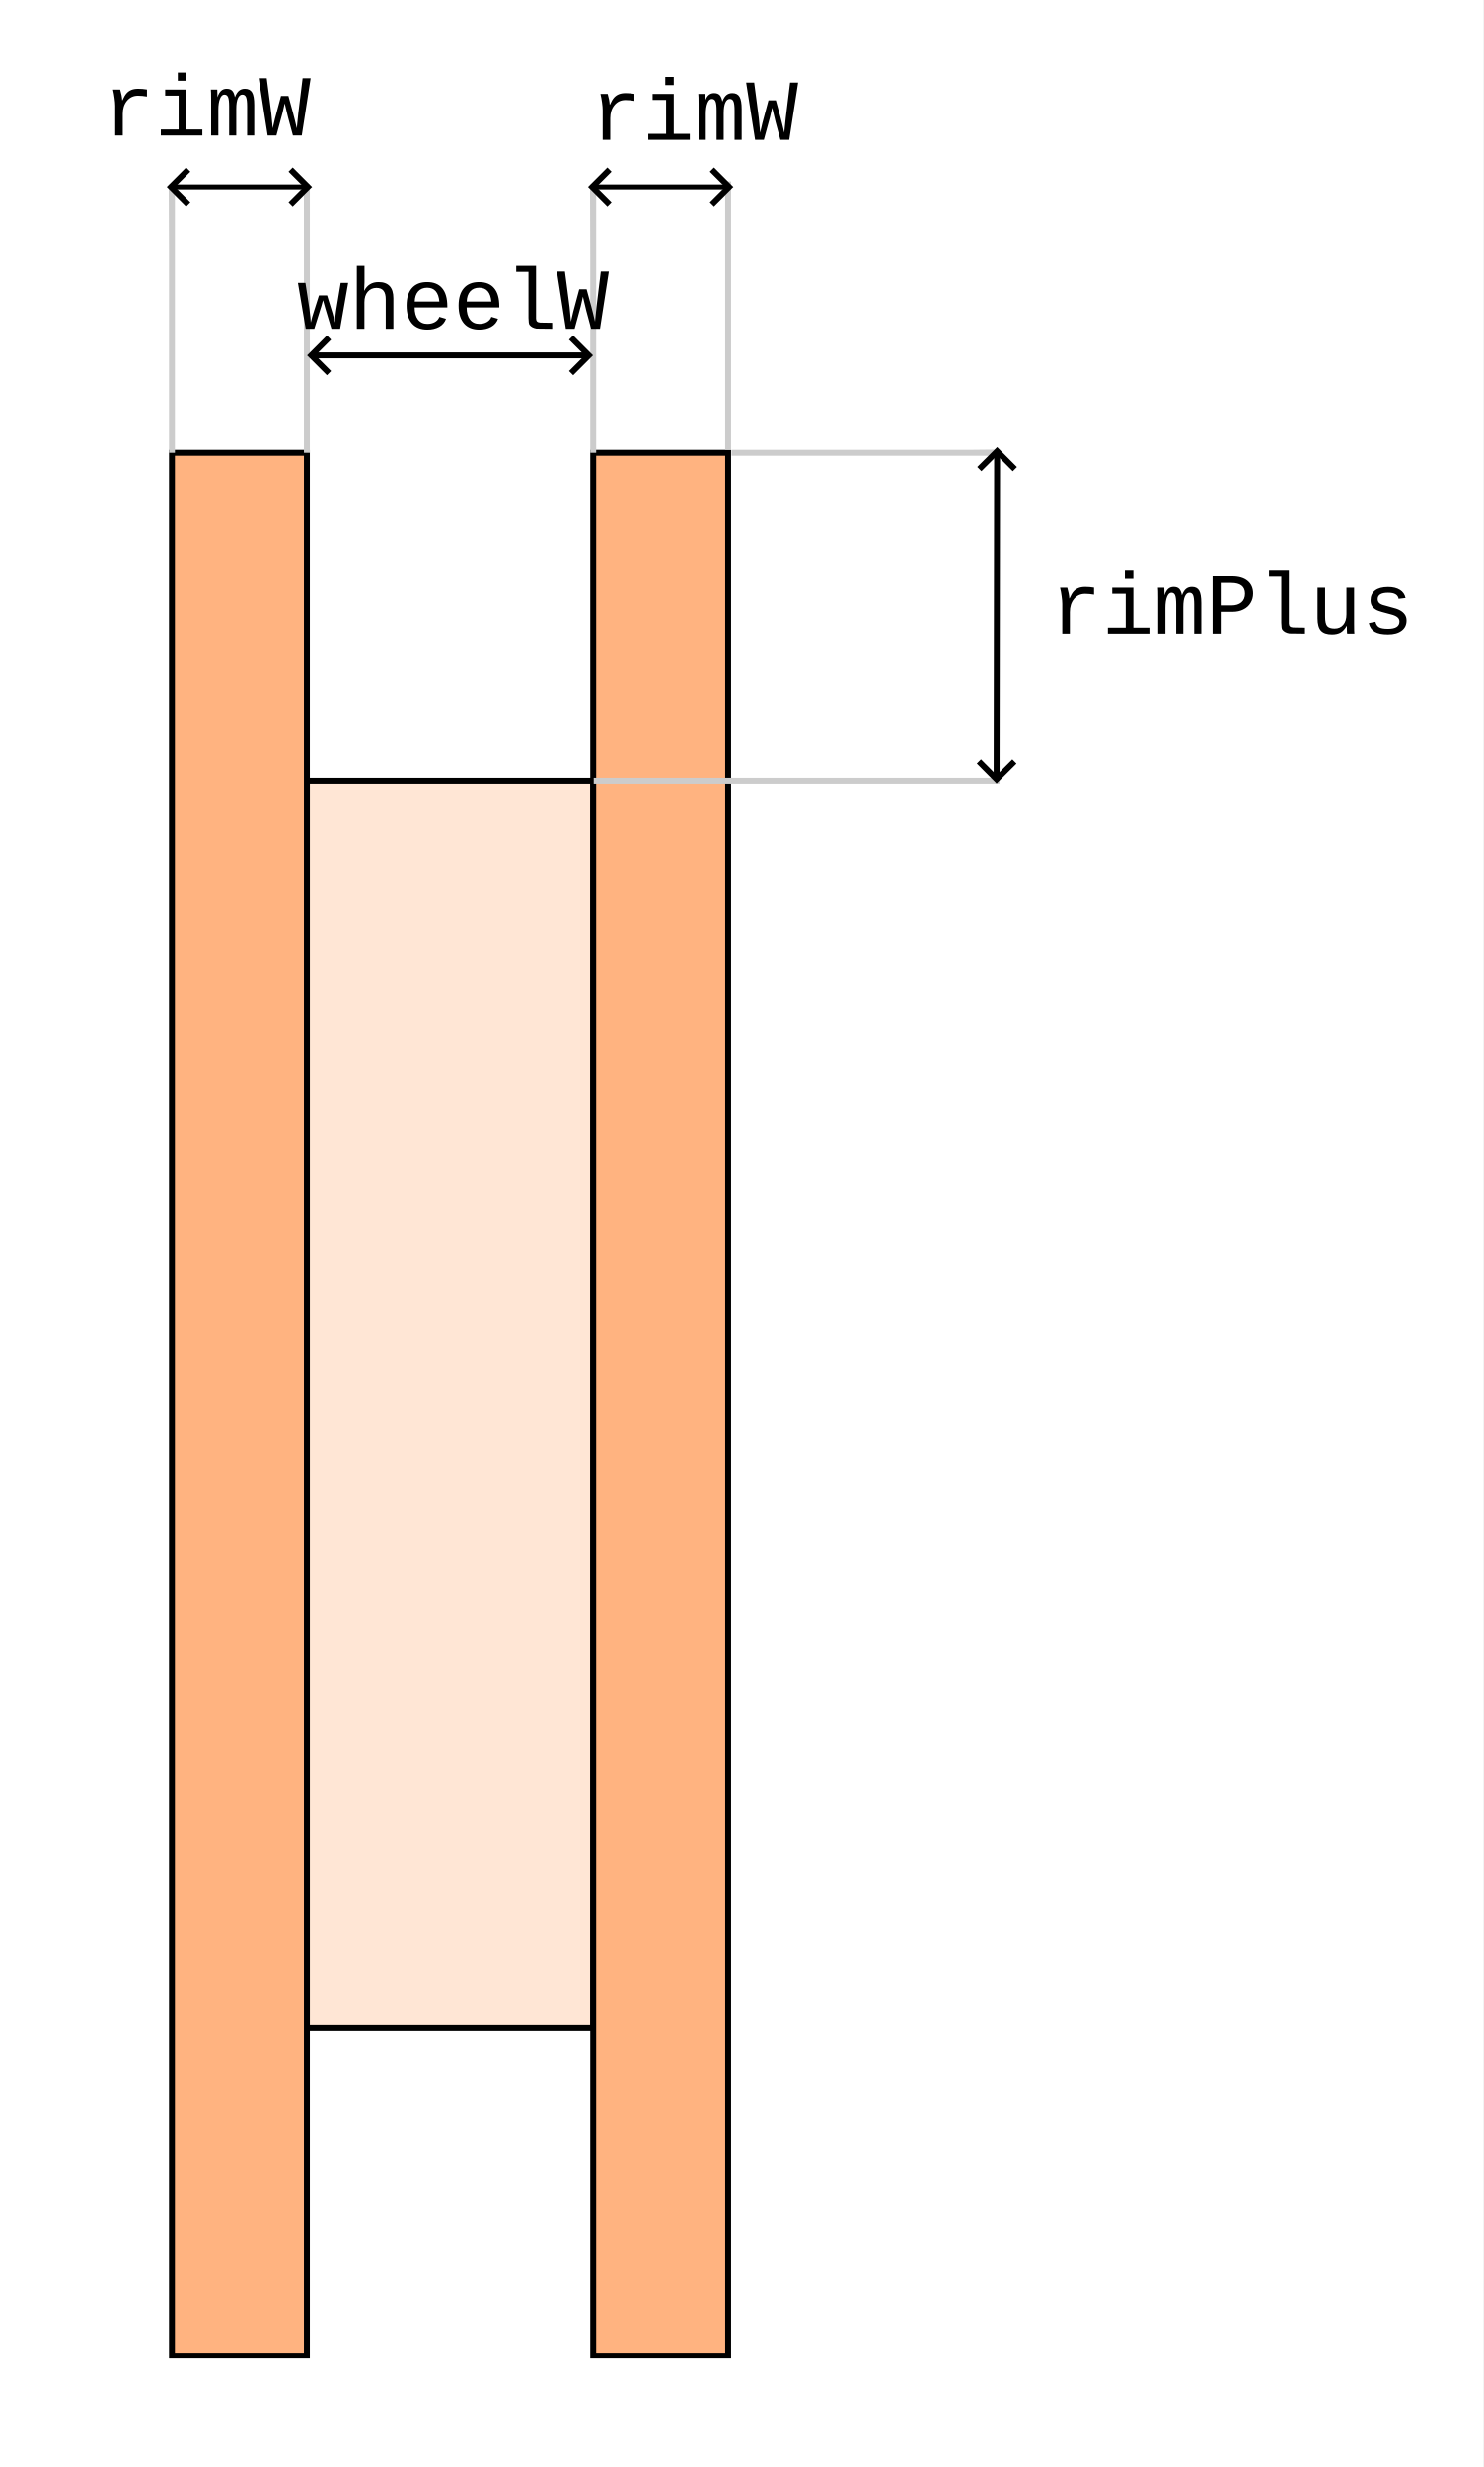
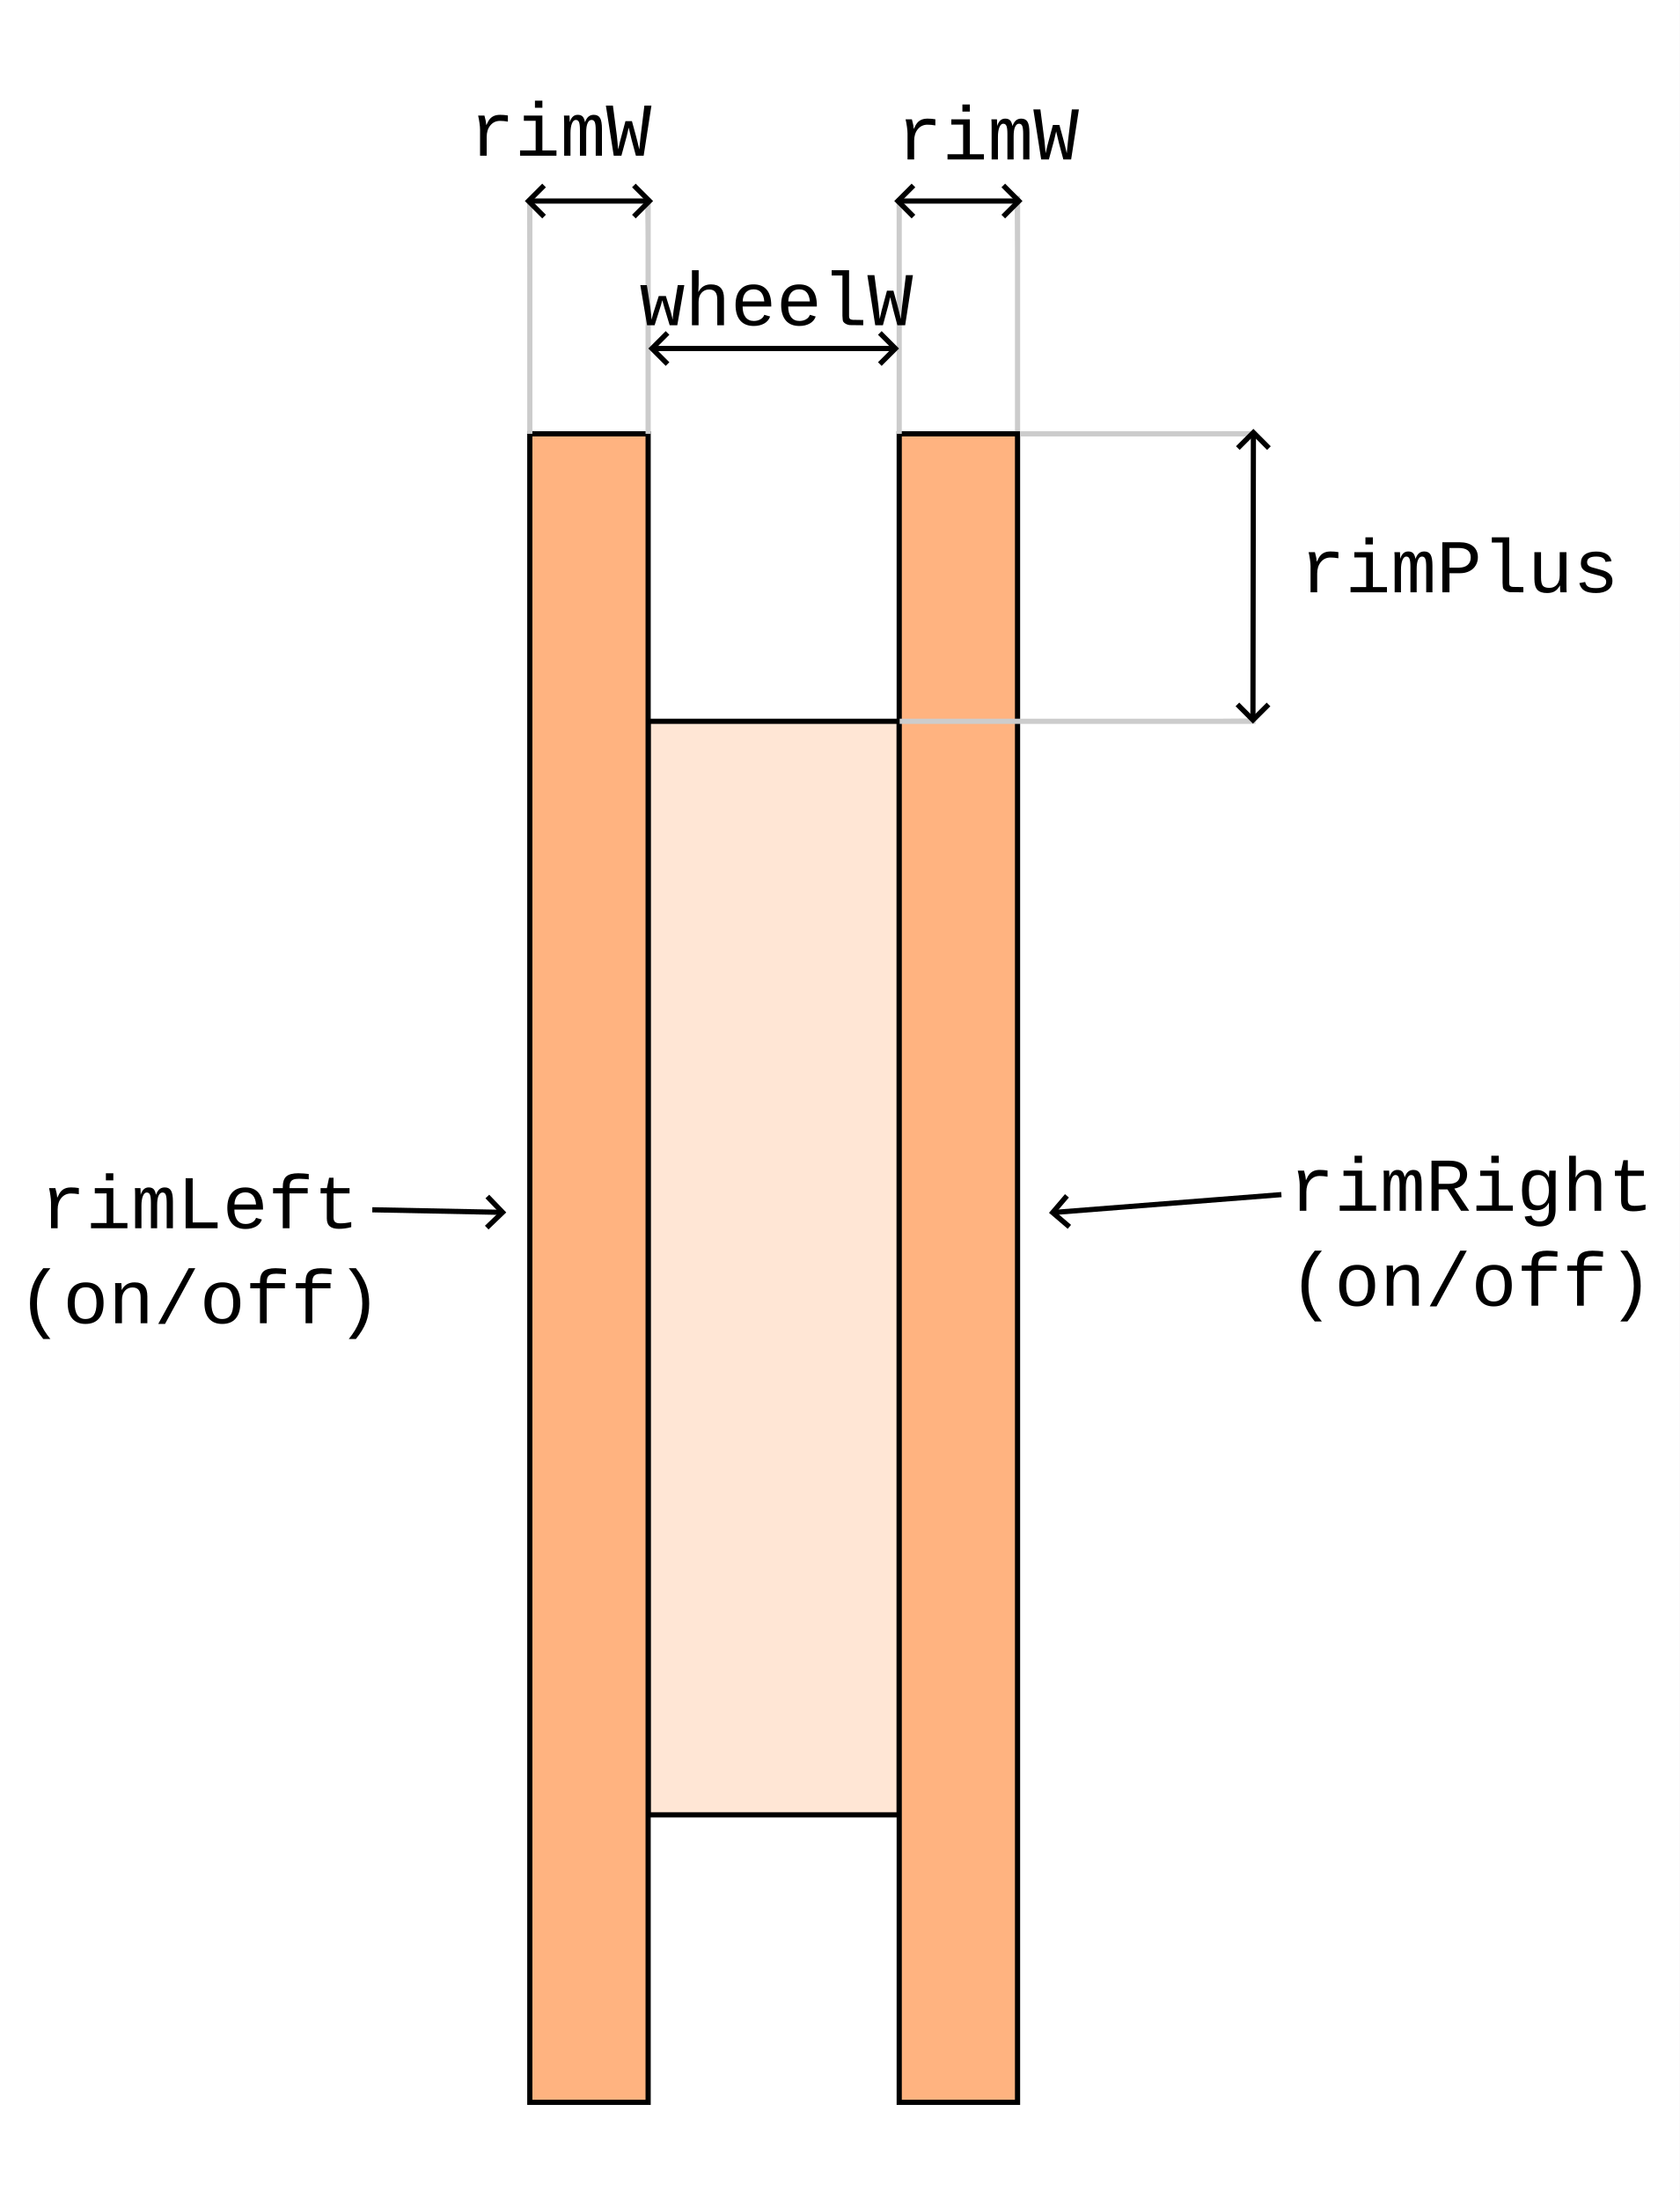
- <svg xmlns="http://www.w3.org/2000/svg" width="251.179" height="417.734" viewBox="0 0 66.458 110.525" version="1.1" id="svg1">
+ <svg xmlns="http://www.w3.org/2000/svg" width="324.373" height="424.873" viewBox="0 0 85.824 112.414" version="1.1" id="svg1">
  <defs id="defs1">
+     <rect x="451.315" y="1126.266" width="103.41" height="47.347" id="rect7" />
+     <rect x="451.211" y="1047.544" width="81.538" height="62.581" id="rect6" />
    <rect x="374.528" y="808.724" width="90.75" height="34.45" id="rect31" />
    <rect x="346.116" y="809.531" width="96.303" height="39.707" id="rect30" />
    <rect x="338.078" y="884.338" width="105.254" height="44.103" id="rect29" />
    <marker style="overflow:visible" id="ArrowWide" refX="0" refY="0" orient="auto-start-reverse" markerWidth="1" markerHeight="1" viewBox="0 0 1 1" preserveAspectRatio="xMidYMid">
      <path style="fill:none;stroke:context-stroke;stroke-width:1;stroke-linecap:butt" d="M 3,-3 0,0 3,3" transform="rotate(180,0.125,0)" id="path4" />
    </marker>
    <marker style="overflow:visible" id="ArrowWide-9" refX="0" refY="0" orient="auto-start-reverse" markerWidth="1" markerHeight="1" viewBox="0 0 1 1" preserveAspectRatio="xMidYMid">
      <path style="fill:none;stroke:context-stroke;stroke-width:1;stroke-linecap:butt" d="M 3,-3 0,0 3,3" transform="rotate(180,0.125,0)" id="path4-4" />
    </marker>
    <marker style="overflow:visible" id="ArrowWide-3" refX="0" refY="0" orient="auto-start-reverse" markerWidth="1" markerHeight="1" viewBox="0 0 1 1" preserveAspectRatio="xMidYMid">
      <path style="fill:none;stroke:context-stroke;stroke-width:1;stroke-linecap:butt" d="M 3,-3 0,0 3,3" transform="rotate(180,0.125,0)" id="path4-6" />
    </marker>
    <rect x="346.116" y="809.531" width="96.303" height="39.707" id="rect30-0" />
  </defs>
-   <g id="layer1" transform="translate(-31.67635,-210.5617)">
-     <rect style="fill:#ffffff;stroke:#ffffff;stroke-width:0.265" id="rect32" width="66.193" height="110.261" x="31.809" y="210.694" />
+   <g id="layer1" transform="translate(-12.31051,-208.6729)">
+     <rect style="fill:#ffffff;stroke:#ffffff;stroke-width:0.265" id="rect32" width="85.559" height="112.15" x="12.443" y="208.805" />
    <rect style="fill:#ffe6d5;stroke:#000000;stroke-width:0.265" id="rect27" width="12.829" height="55.879" x="45.427" y="245.529" />
    <rect style="fill:#ffb380;stroke:#000000;stroke-width:0.265" id="rect27-0" width="6.046" height="85.256" x="58.256" y="230.84" />
    <rect style="fill:#ffb380;stroke:#000000;stroke-width:0.265" id="rect27-0-1" width="6.046" height="85.256" x="39.381" y="230.84" />
    <path style="fill:#b3b3b3;stroke:#cccccc;stroke-width:0.265" d="m 58.279,245.529 h 18.051 v -0.132" id="path27" />
    <path style="fill:#b3b3b3;stroke:#cccccc;stroke-width:0.265" d="m 64.457,230.84 h 11.896 v -0.132" id="path27-2" />
    <path style="fill:#b3b3b3;stroke:#000000;stroke-width:0.265;marker-start:url(#ArrowWide);marker-end:url(#ArrowWide)" d="m 76.353,230.84 -0.023,14.556" id="path28" />
    <path style="fill:#b3b3b3;stroke:#cccccc;stroke-width:0.265" d="m 39.381,230.84 v -11.896 h -0.132" id="path27-2-7" />
    <path style="fill:#b3b3b3;stroke:#cccccc;stroke-width:0.265" d="m 45.427,230.84 v -11.896 h -0.132" id="path27-2-7-2" />
    <path style="fill:#b3b3b3;stroke:#cccccc;stroke-width:0.265" d="m 58.256,230.84 v -11.896 h -0.132" id="path27-2-7-3" />
    <path style="fill:#b3b3b3;stroke:#cccccc;stroke-width:0.265" d="M 64.302,230.708 V 218.812 h -0.132" id="path27-2-7-9" />
    <path style="fill:#b3b3b3;stroke:#000000;stroke-width:0.265;marker-start:url(#ArrowWide);marker-end:url(#ArrowWide)" d="m 39.381,218.945 h 6.046" id="path29" />
    <path style="fill:#b3b3b3;stroke:#000000;stroke-width:0.265;marker-start:url(#ArrowWide-9);marker-end:url(#ArrowWide-9)" d="m 58.256,218.945 h 6.046" id="path29-4" />
    <path style="fill:#b3b3b3;stroke:#000000;stroke-width:0.265;marker-start:url(#ArrowWide-3);marker-end:url(#ArrowWide-3)" d="M 45.69,226.48 H 57.994" id="path29-6" />
-     <text xml:space="preserve" transform="matrix(0.2645833,0,0,0.2645833,-16.50796,1.505191)" id="text29" style="font-size:14.667px;line-height:normal;font-family:'Liberation Mono';-inkscape-font-specification:'Liberation Mono';text-align:center;text-decoration-color:#000000;white-space:pre;shape-inside:url(#rect29);fill:#000000;stroke-width:1;-inkscape-stroke:none;stop-color:#000000">
+     <text xml:space="preserve" transform="matrix(0.2645833,0,0,0.2645833,-16.50796,1.505191)" id="text29" style="font-size:14.667px;line-height:normal;font-family:'Liberation Mono';-inkscape-font-specification:'Liberation Mono';text-align:center;text-decoration-color:#000000;white-space:pre;shape-inside:url(#rect29);display:inline;fill:#000000;stroke-width:1;-inkscape-stroke:none;stop-color:#000000">
      <tspan x="359.9" y="897.388" id="tspan1">rimPlus</tspan>
    </text>
-     <text xml:space="preserve" transform="matrix(0.2645833,0,0,0.2645833,-63.37779,-1.014039)" id="text30" style="font-size:14.667px;line-height:normal;font-family:'Liberation Mono';-inkscape-font-specification:'Liberation Mono';text-align:center;text-decoration-color:#000000;white-space:pre;shape-inside:url(#rect30);fill:#000000;stroke-width:1;-inkscape-stroke:none;stop-color:#000000">
+     <text xml:space="preserve" transform="matrix(0.2645833,0,0,0.2645833,-63.37779,-1.014039)" id="text30" style="font-size:14.667px;line-height:normal;font-family:'Liberation Mono';-inkscape-font-specification:'Liberation Mono';text-align:center;text-decoration-color:#000000;white-space:pre;shape-inside:url(#rect30);display:inline;fill:#000000;stroke-width:1;-inkscape-stroke:none;stop-color:#000000">
      <tspan x="376.664" y="822.581" id="tspan2">rimW</tspan>
    </text>
    <text xml:space="preserve" transform="matrix(0.2645833,0,0,0.2645833,-41.53657,-0.8199847)" id="text30-1" style="font-size:14.667px;line-height:normal;font-family:'Liberation Mono';-inkscape-font-specification:'Liberation Mono';text-align:center;text-decoration-color:#000000;white-space:pre;shape-inside:url(#rect30-0);display:inline;fill:#000000;stroke-width:1;-inkscape-stroke:none;stop-color:#000000">
      <tspan x="376.664" y="822.581" id="tspan3">rimW</tspan>
    </text>
-     <text xml:space="preserve" transform="matrix(0.2645833,0,0,0.2645833,-59.12803,7.864259)" id="text31" style="font-size:14.667px;line-height:normal;font-family:'Liberation Mono';-inkscape-font-specification:'Liberation Mono';text-align:center;text-decoration-color:#000000;white-space:pre;shape-inside:url(#rect31);fill:#000000;stroke-width:1;-inkscape-stroke:none;stop-color:#000000">
+     <text xml:space="preserve" transform="matrix(0.2645833,0,0,0.2645833,-59.12803,7.864259)" id="text31" style="font-size:14.667px;line-height:normal;font-family:'Liberation Mono';-inkscape-font-specification:'Liberation Mono';text-align:center;text-decoration-color:#000000;white-space:pre;shape-inside:url(#rect31);display:inline;fill:#000000;stroke-width:1;-inkscape-stroke:none;stop-color:#000000">
      <tspan x="393.499" y="821.775" id="tspan4">wheelW</tspan>
    </text>
+     <text xml:space="preserve" transform="matrix(0.2645833,0,0,0.2645833,-107.6608,-9.181078)" id="text6" style="font-size:14.667px;line-height:normal;font-family:'Liberation Mono';-inkscape-font-specification:'Liberation Mono';text-align:center;text-decoration-color:#000000;white-space:pre;shape-inside:url(#rect6);fill:#000000;stroke-width:1;-inkscape-stroke:none;stop-color:#000000">
+       <tspan x="461.174" y="1060.595" id="tspan5">rimLeft
+ </tspan>
+       <tspan x="456.774" y="1078.928" id="tspan8">(on/off)</tspan>
+     </text>
+     <text xml:space="preserve" transform="matrix(0.2645833,0,0,0.2645833,-45.61404,-30.90454)" id="text7" style="font-size:14.667px;line-height:normal;font-family:'Liberation Mono';-inkscape-font-specification:'Liberation Mono';text-align:center;text-decoration-color:#000000;white-space:pre;shape-inside:url(#rect7);fill:#000000;stroke-width:1;-inkscape-stroke:none;stop-color:#000000">
+       <tspan x="467.814" y="1139.316" id="tspan9">rimRight
+ </tspan>
+       <tspan x="467.814" y="1157.649" id="tspan10">(on/off)</tspan>
+     </text>
+     <path style="fill:none;stroke:#000000;stroke-width:0.265;stroke-dasharray:none;marker-end:url(#ArrowWide)" d="m 31.333,270.49 6.591,0.13" id="path25" />
+     <path style="fill:none;stroke:#000000;stroke-width:0.265;stroke-dasharray:none;marker-end:url(#ArrowWide)" d="m 77.783,269.714 -11.621,0.912" id="path26" />
  </g>
</svg>
